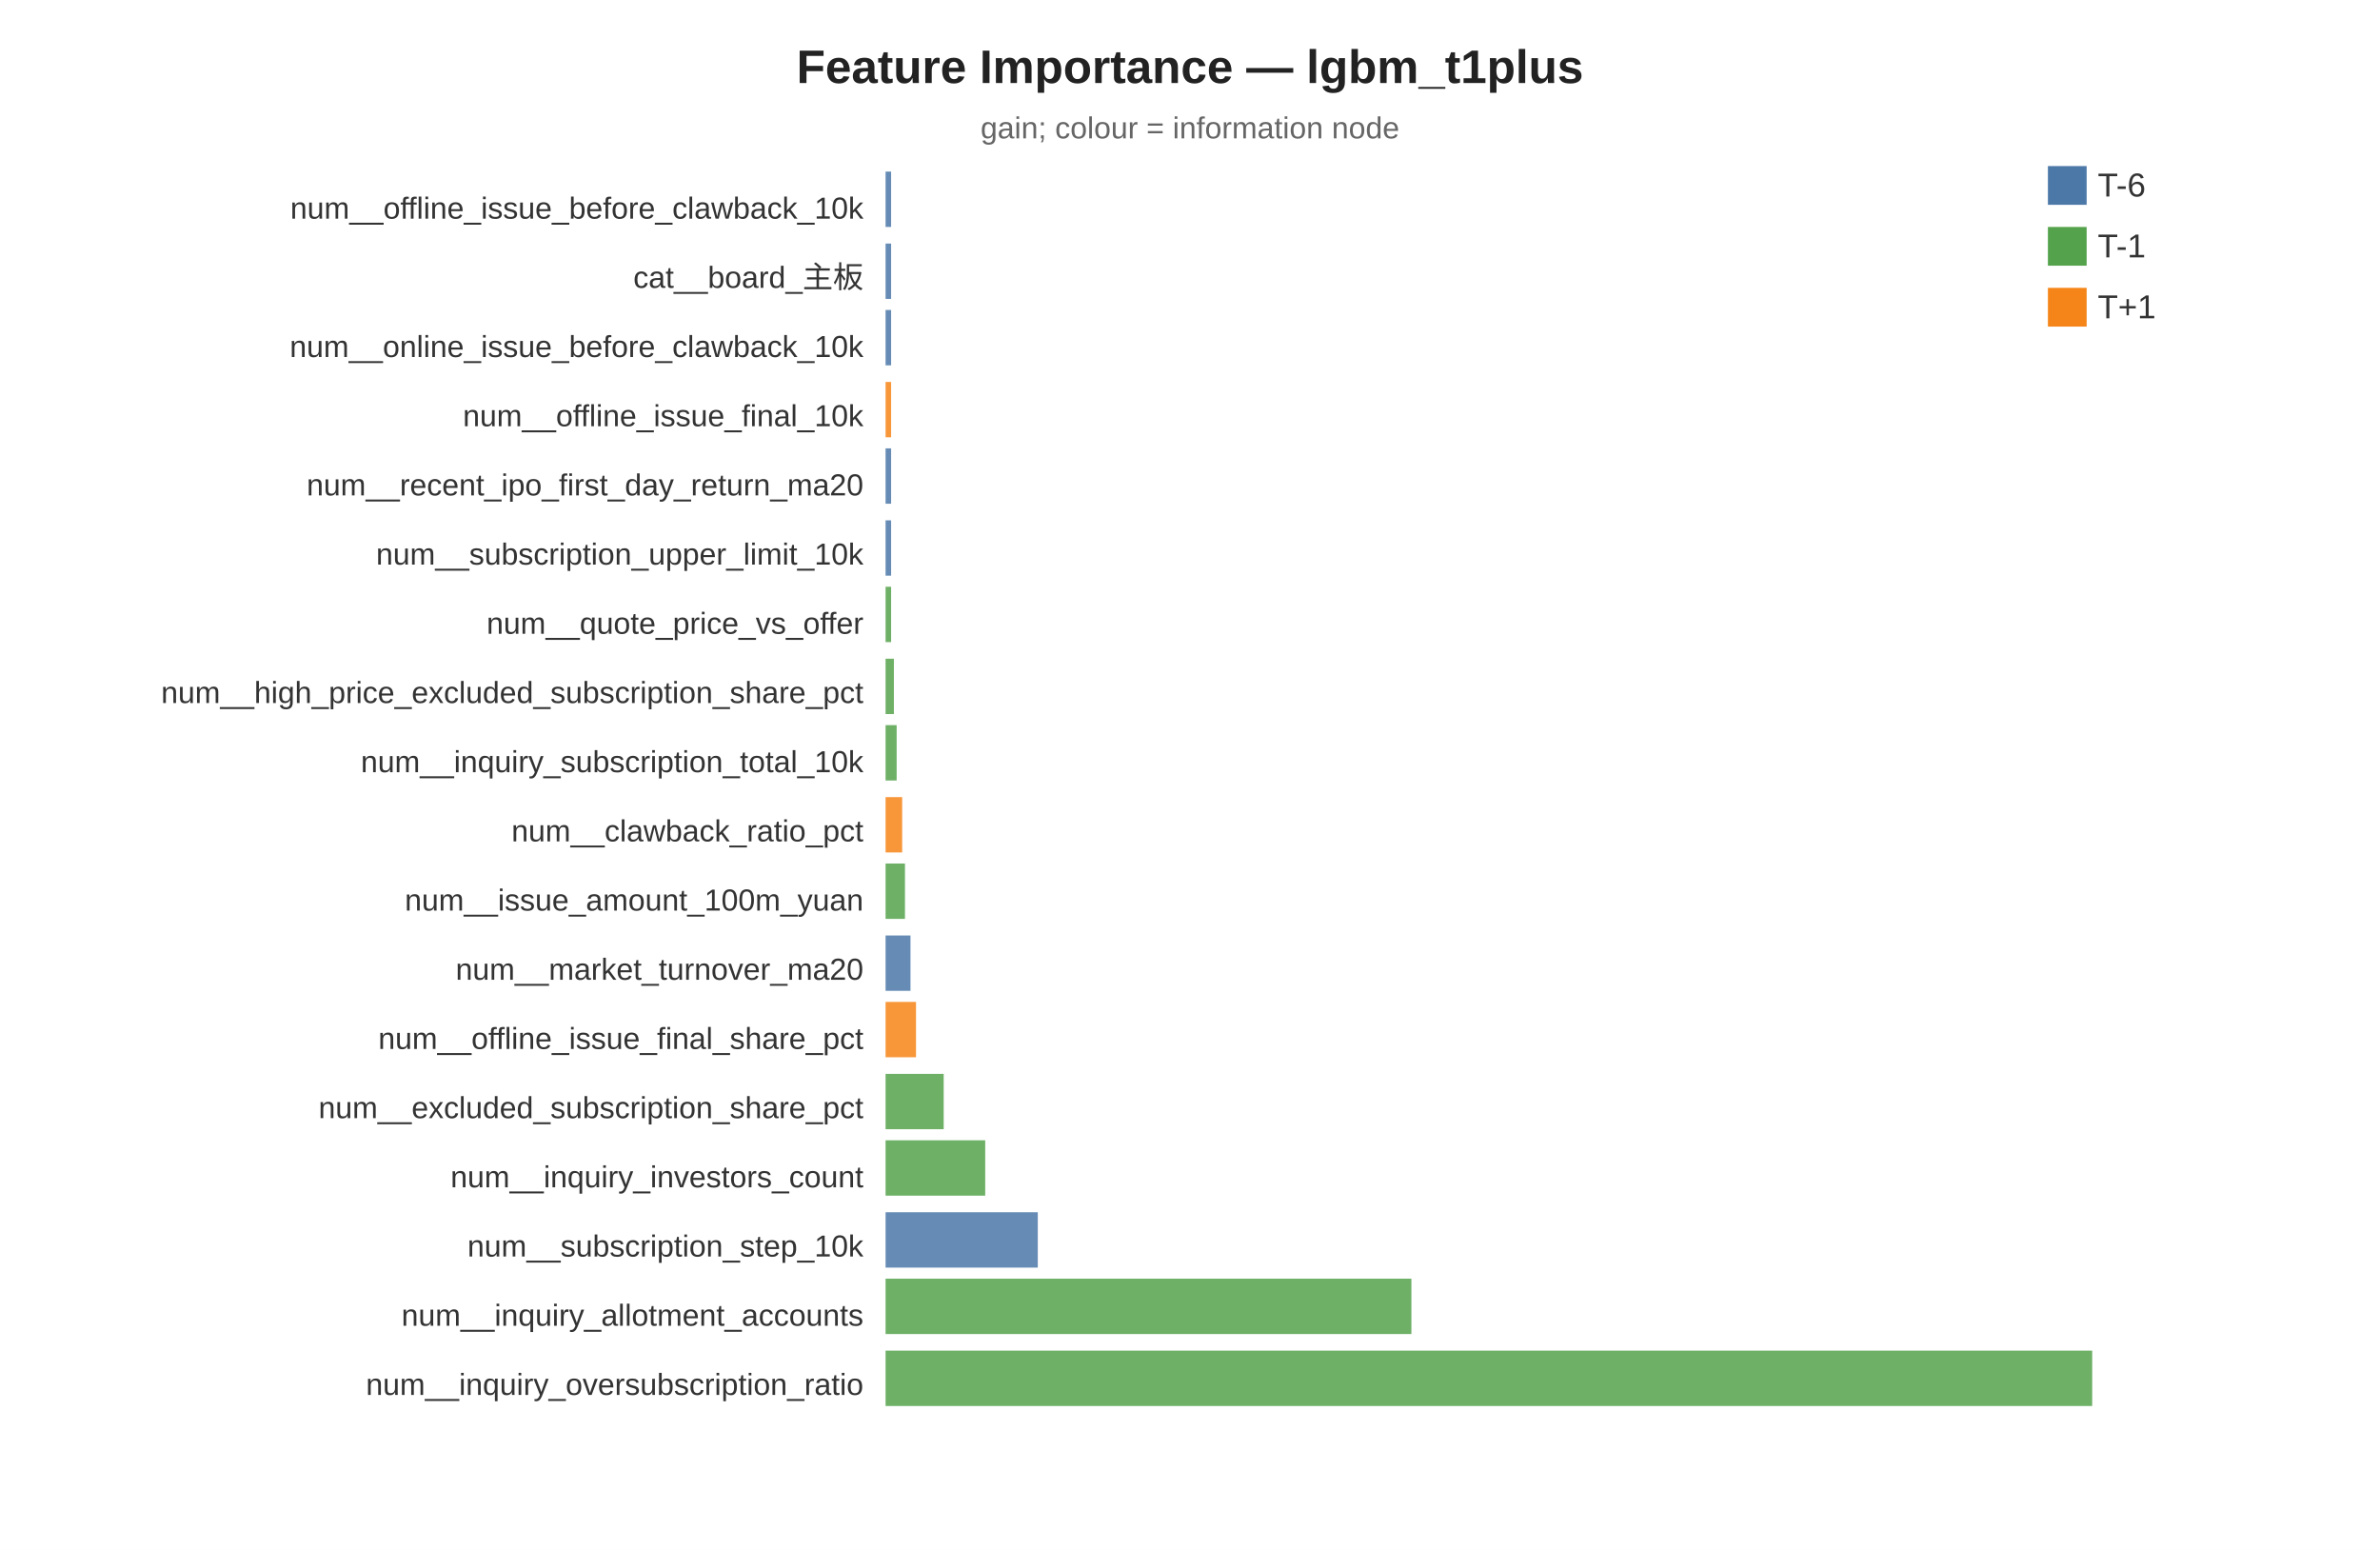
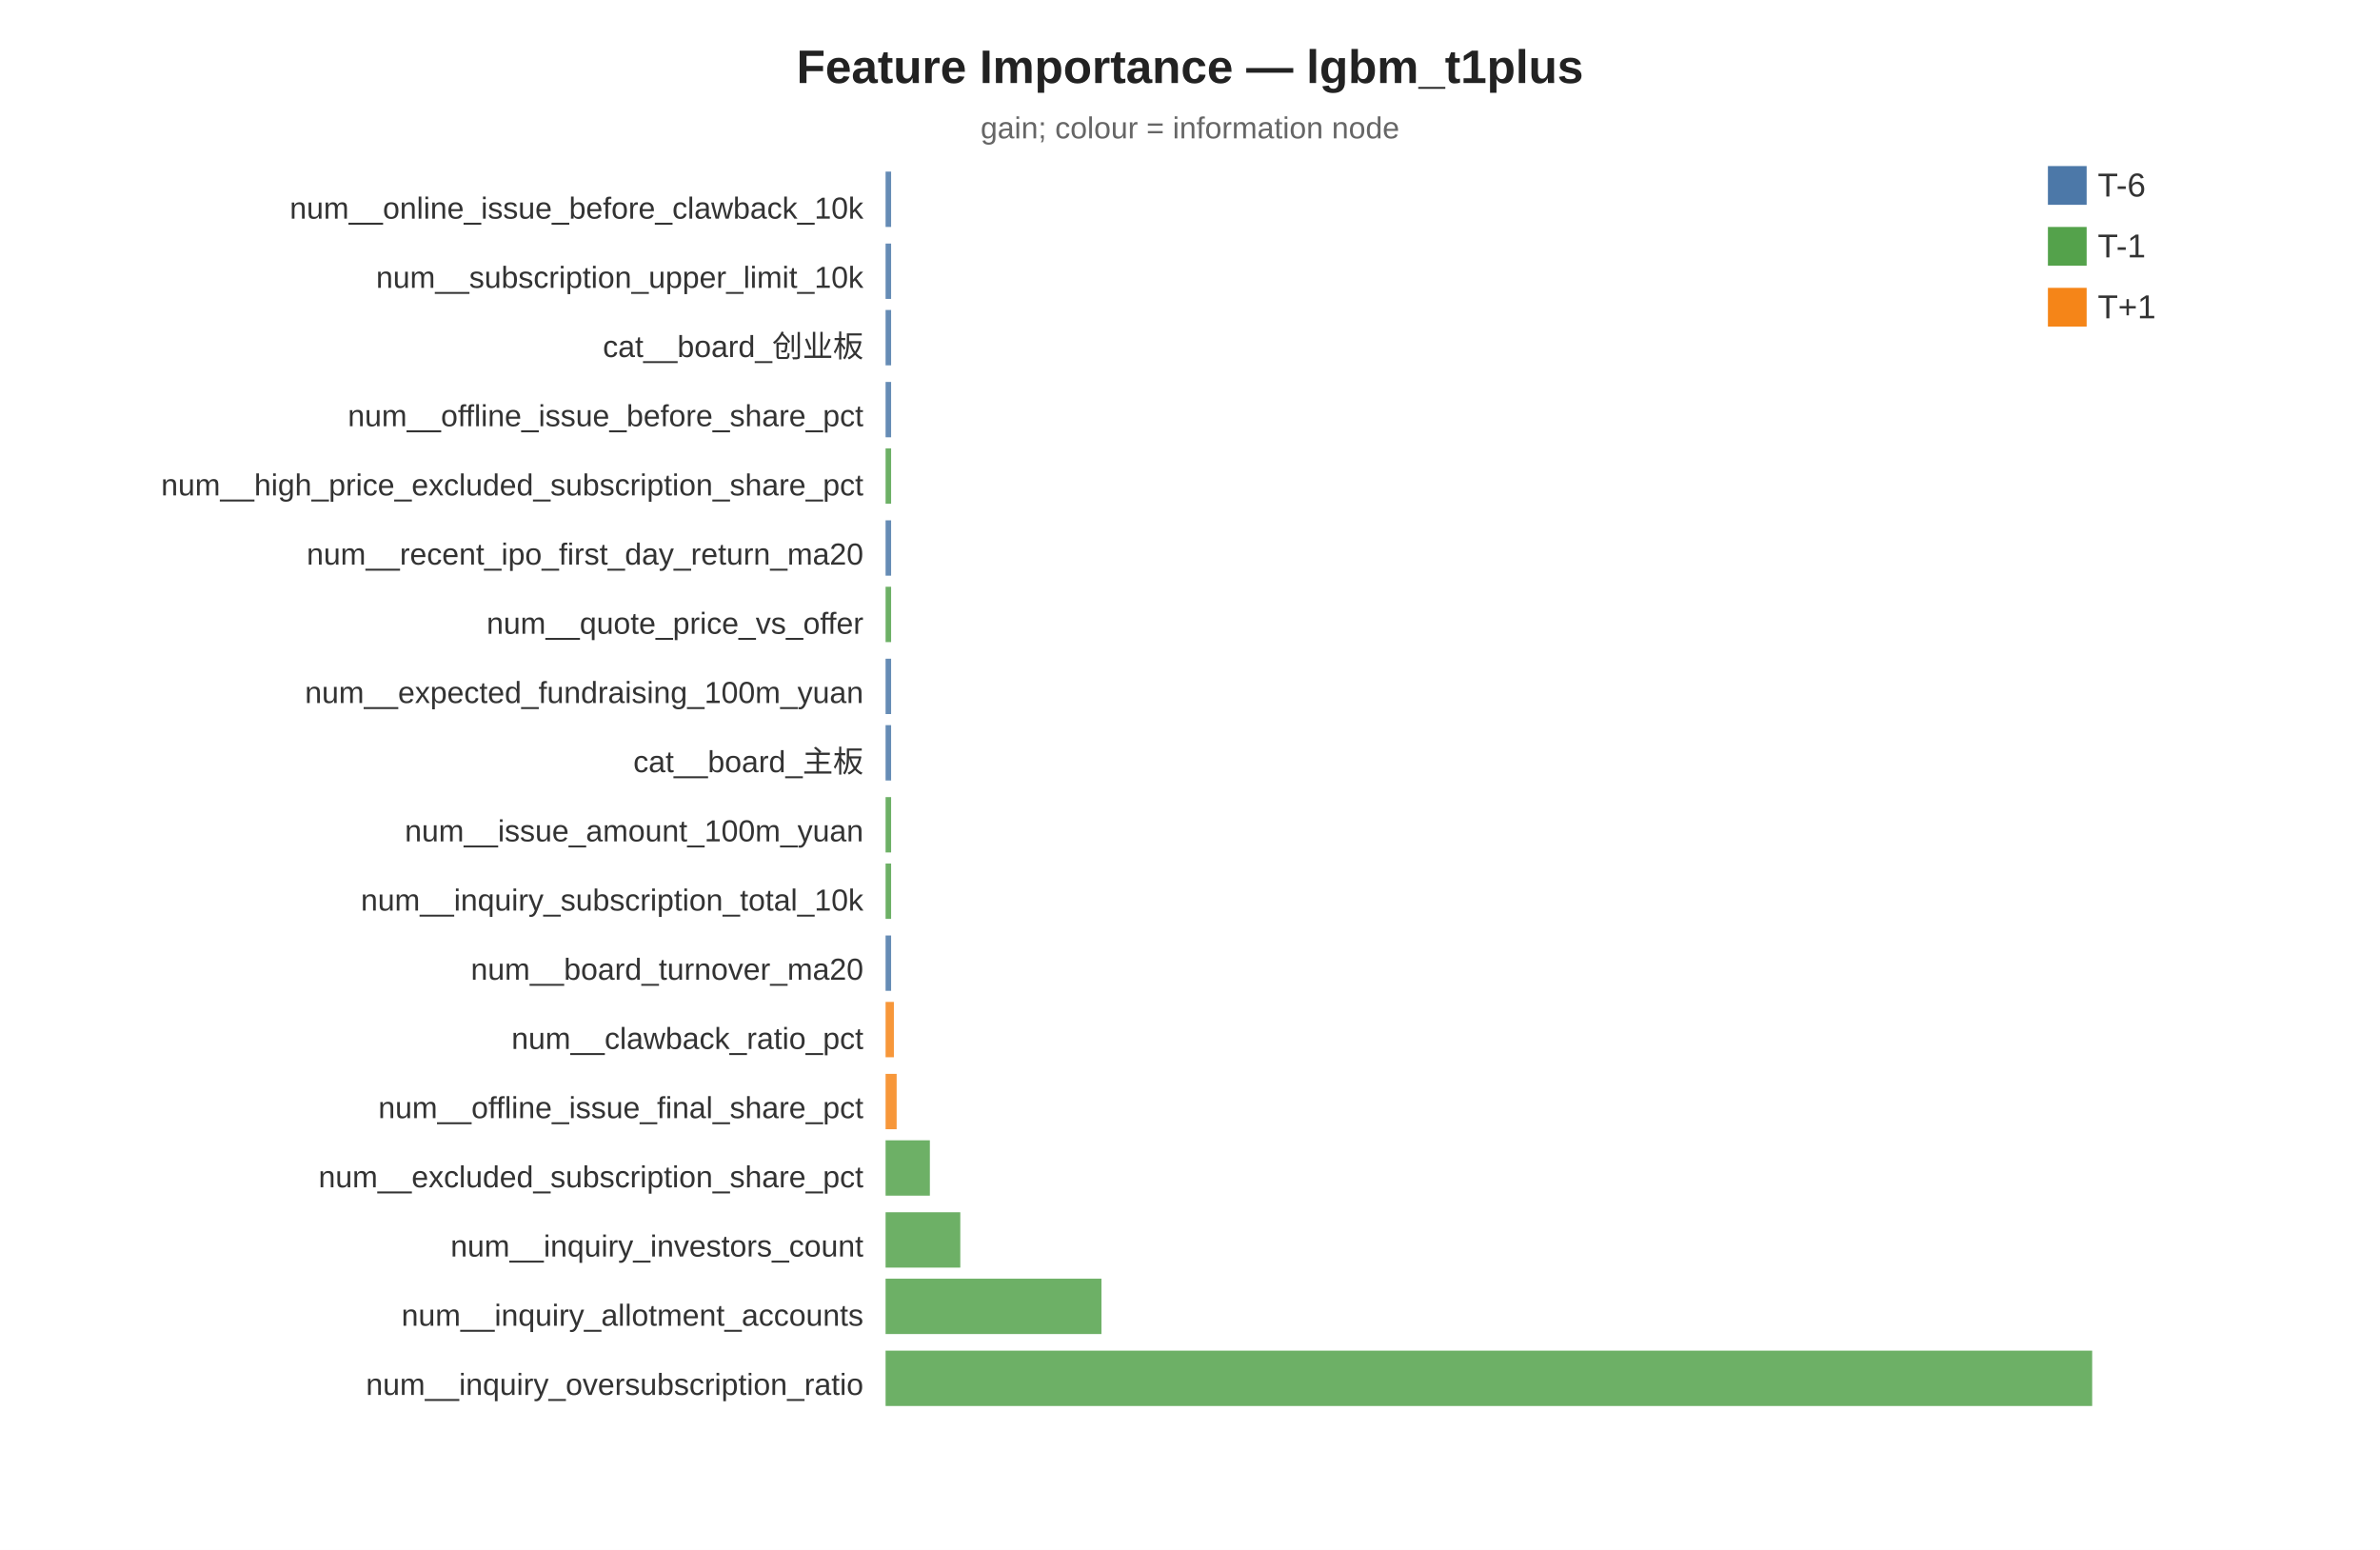
<svg xmlns="http://www.w3.org/2000/svg" width="860" height="560">
  <rect width="100%" height="100%" fill="white" />
  <text x="430" y="30" font-family="Arial,sans-serif" font-size="17" text-anchor="middle" font-weight="700" fill="#222">Feature Importance — lgbm_t1plus</text>
  <text x="430" y="50" font-family="Arial,sans-serif" font-size="11" text-anchor="middle" fill="#666">gain; colour = information node</text>
-   <text x="312" y="79" font-family="Arial,sans-serif" font-size="11" text-anchor="end" fill="#333">num__offline_issue_before_clawback_10k</text>
+   <text x="312" y="79" font-family="Arial,sans-serif" font-size="11" text-anchor="end" fill="#333">num__online_issue_before_clawback_10k</text>
  <rect x="320" y="62" width="2" height="20" fill="#4C78A8" fill-opacity="0.85" />
-   <text x="312" y="104" font-family="Arial,sans-serif" font-size="11" text-anchor="end" fill="#333">cat__board_主板</text>
+   <text x="312" y="104" font-family="Arial,sans-serif" font-size="11" text-anchor="end" fill="#333">num__subscription_upper_limit_10k</text>
  <rect x="320" y="88" width="2" height="20" fill="#4C78A8" fill-opacity="0.85" />
-   <text x="312" y="129" font-family="Arial,sans-serif" font-size="11" text-anchor="end" fill="#333">num__online_issue_before_clawback_10k</text>
+   <text x="312" y="129" font-family="Arial,sans-serif" font-size="11" text-anchor="end" fill="#333">cat__board_创业板</text>
  <rect x="320" y="112" width="2" height="20" fill="#4C78A8" fill-opacity="0.85" />
-   <text x="312" y="154" font-family="Arial,sans-serif" font-size="11" text-anchor="end" fill="#333">num__offline_issue_final_10k</text>
-   <rect x="320" y="138" width="2" height="20" fill="#F58518" fill-opacity="0.85" />
-   <text x="312" y="179" font-family="Arial,sans-serif" font-size="11" text-anchor="end" fill="#333">num__recent_ipo_first_day_return_ma20</text>
-   <rect x="320" y="162" width="2" height="20" fill="#4C78A8" fill-opacity="0.85" />
-   <text x="312" y="204" font-family="Arial,sans-serif" font-size="11" text-anchor="end" fill="#333">num__subscription_upper_limit_10k</text>
+   <text x="312" y="154" font-family="Arial,sans-serif" font-size="11" text-anchor="end" fill="#333">num__offline_issue_before_share_pct</text>
+   <rect x="320" y="138" width="2" height="20" fill="#4C78A8" fill-opacity="0.85" />
+   <text x="312" y="179" font-family="Arial,sans-serif" font-size="11" text-anchor="end" fill="#333">num__high_price_excluded_subscription_share_pct</text>
+   <rect x="320" y="162" width="2" height="20" fill="#54A24B" fill-opacity="0.85" />
+   <text x="312" y="204" font-family="Arial,sans-serif" font-size="11" text-anchor="end" fill="#333">num__recent_ipo_first_day_return_ma20</text>
  <rect x="320" y="188" width="2" height="20" fill="#4C78A8" fill-opacity="0.85" />
  <text x="312" y="229" font-family="Arial,sans-serif" font-size="11" text-anchor="end" fill="#333">num__quote_price_vs_offer</text>
  <rect x="320" y="212" width="2" height="20" fill="#54A24B" fill-opacity="0.85" />
-   <text x="312" y="254" font-family="Arial,sans-serif" font-size="11" text-anchor="end" fill="#333">num__high_price_excluded_subscription_share_pct</text>
-   <rect x="320" y="238" width="3" height="20" fill="#54A24B" fill-opacity="0.85" />
-   <text x="312" y="279" font-family="Arial,sans-serif" font-size="11" text-anchor="end" fill="#333">num__inquiry_subscription_total_10k</text>
-   <rect x="320" y="262" width="4" height="20" fill="#54A24B" fill-opacity="0.85" />
-   <text x="312" y="304" font-family="Arial,sans-serif" font-size="11" text-anchor="end" fill="#333">num__clawback_ratio_pct</text>
-   <rect x="320" y="288" width="6" height="20" fill="#F58518" fill-opacity="0.85" />
-   <text x="312" y="329" font-family="Arial,sans-serif" font-size="11" text-anchor="end" fill="#333">num__issue_amount_100m_yuan</text>
-   <rect x="320" y="312" width="7" height="20" fill="#54A24B" fill-opacity="0.85" />
-   <text x="312" y="354" font-family="Arial,sans-serif" font-size="11" text-anchor="end" fill="#333">num__market_turnover_ma20</text>
-   <rect x="320" y="338" width="9" height="20" fill="#4C78A8" fill-opacity="0.85" />
-   <text x="312" y="379" font-family="Arial,sans-serif" font-size="11" text-anchor="end" fill="#333">num__offline_issue_final_share_pct</text>
-   <rect x="320" y="362" width="11" height="20" fill="#F58518" fill-opacity="0.85" />
-   <text x="312" y="404" font-family="Arial,sans-serif" font-size="11" text-anchor="end" fill="#333">num__excluded_subscription_share_pct</text>
-   <rect x="320" y="388" width="21" height="20" fill="#54A24B" fill-opacity="0.85" />
-   <text x="312" y="429" font-family="Arial,sans-serif" font-size="11" text-anchor="end" fill="#333">num__inquiry_investors_count</text>
-   <rect x="320" y="412" width="36" height="20" fill="#54A24B" fill-opacity="0.85" />
-   <text x="312" y="454" font-family="Arial,sans-serif" font-size="11" text-anchor="end" fill="#333">num__subscription_step_10k</text>
-   <rect x="320" y="438" width="55" height="20" fill="#4C78A8" fill-opacity="0.85" />
+   <text x="312" y="254" font-family="Arial,sans-serif" font-size="11" text-anchor="end" fill="#333">num__expected_fundraising_100m_yuan</text>
+   <rect x="320" y="238" width="2" height="20" fill="#4C78A8" fill-opacity="0.85" />
+   <text x="312" y="279" font-family="Arial,sans-serif" font-size="11" text-anchor="end" fill="#333">cat__board_主板</text>
+   <rect x="320" y="262" width="2" height="20" fill="#4C78A8" fill-opacity="0.85" />
+   <text x="312" y="304" font-family="Arial,sans-serif" font-size="11" text-anchor="end" fill="#333">num__issue_amount_100m_yuan</text>
+   <rect x="320" y="288" width="2" height="20" fill="#54A24B" fill-opacity="0.85" />
+   <text x="312" y="329" font-family="Arial,sans-serif" font-size="11" text-anchor="end" fill="#333">num__inquiry_subscription_total_10k</text>
+   <rect x="320" y="312" width="2" height="20" fill="#54A24B" fill-opacity="0.85" />
+   <text x="312" y="354" font-family="Arial,sans-serif" font-size="11" text-anchor="end" fill="#333">num__board_turnover_ma20</text>
+   <rect x="320" y="338" width="2" height="20" fill="#4C78A8" fill-opacity="0.85" />
+   <text x="312" y="379" font-family="Arial,sans-serif" font-size="11" text-anchor="end" fill="#333">num__clawback_ratio_pct</text>
+   <rect x="320" y="362" width="3" height="20" fill="#F58518" fill-opacity="0.85" />
+   <text x="312" y="404" font-family="Arial,sans-serif" font-size="11" text-anchor="end" fill="#333">num__offline_issue_final_share_pct</text>
+   <rect x="320" y="388" width="4" height="20" fill="#F58518" fill-opacity="0.85" />
+   <text x="312" y="429" font-family="Arial,sans-serif" font-size="11" text-anchor="end" fill="#333">num__excluded_subscription_share_pct</text>
+   <rect x="320" y="412" width="16" height="20" fill="#54A24B" fill-opacity="0.85" />
+   <text x="312" y="454" font-family="Arial,sans-serif" font-size="11" text-anchor="end" fill="#333">num__inquiry_investors_count</text>
+   <rect x="320" y="438" width="27" height="20" fill="#54A24B" fill-opacity="0.85" />
  <text x="312" y="479" font-family="Arial,sans-serif" font-size="11" text-anchor="end" fill="#333">num__inquiry_allotment_accounts</text>
-   <rect x="320" y="462" width="190" height="20" fill="#54A24B" fill-opacity="0.85" />
+   <rect x="320" y="462" width="78" height="20" fill="#54A24B" fill-opacity="0.85" />
  <text x="312" y="504" font-family="Arial,sans-serif" font-size="11" text-anchor="end" fill="#333">num__inquiry_oversubscription_ratio</text>
  <rect x="320" y="488" width="436" height="20" fill="#54A24B" fill-opacity="0.85" />
  <rect x="740" y="60" width="14" height="14" fill="#4C78A8" />
  <text x="758" y="71" font-family="Arial,sans-serif" font-size="12" fill="#333">T-6</text>
  <rect x="740" y="82" width="14" height="14" fill="#54A24B" />
  <text x="758" y="93" font-family="Arial,sans-serif" font-size="12" fill="#333">T-1</text>
  <rect x="740" y="104" width="14" height="14" fill="#F58518" />
  <text x="758" y="115" font-family="Arial,sans-serif" font-size="12" fill="#333">T+1</text>
</svg>
